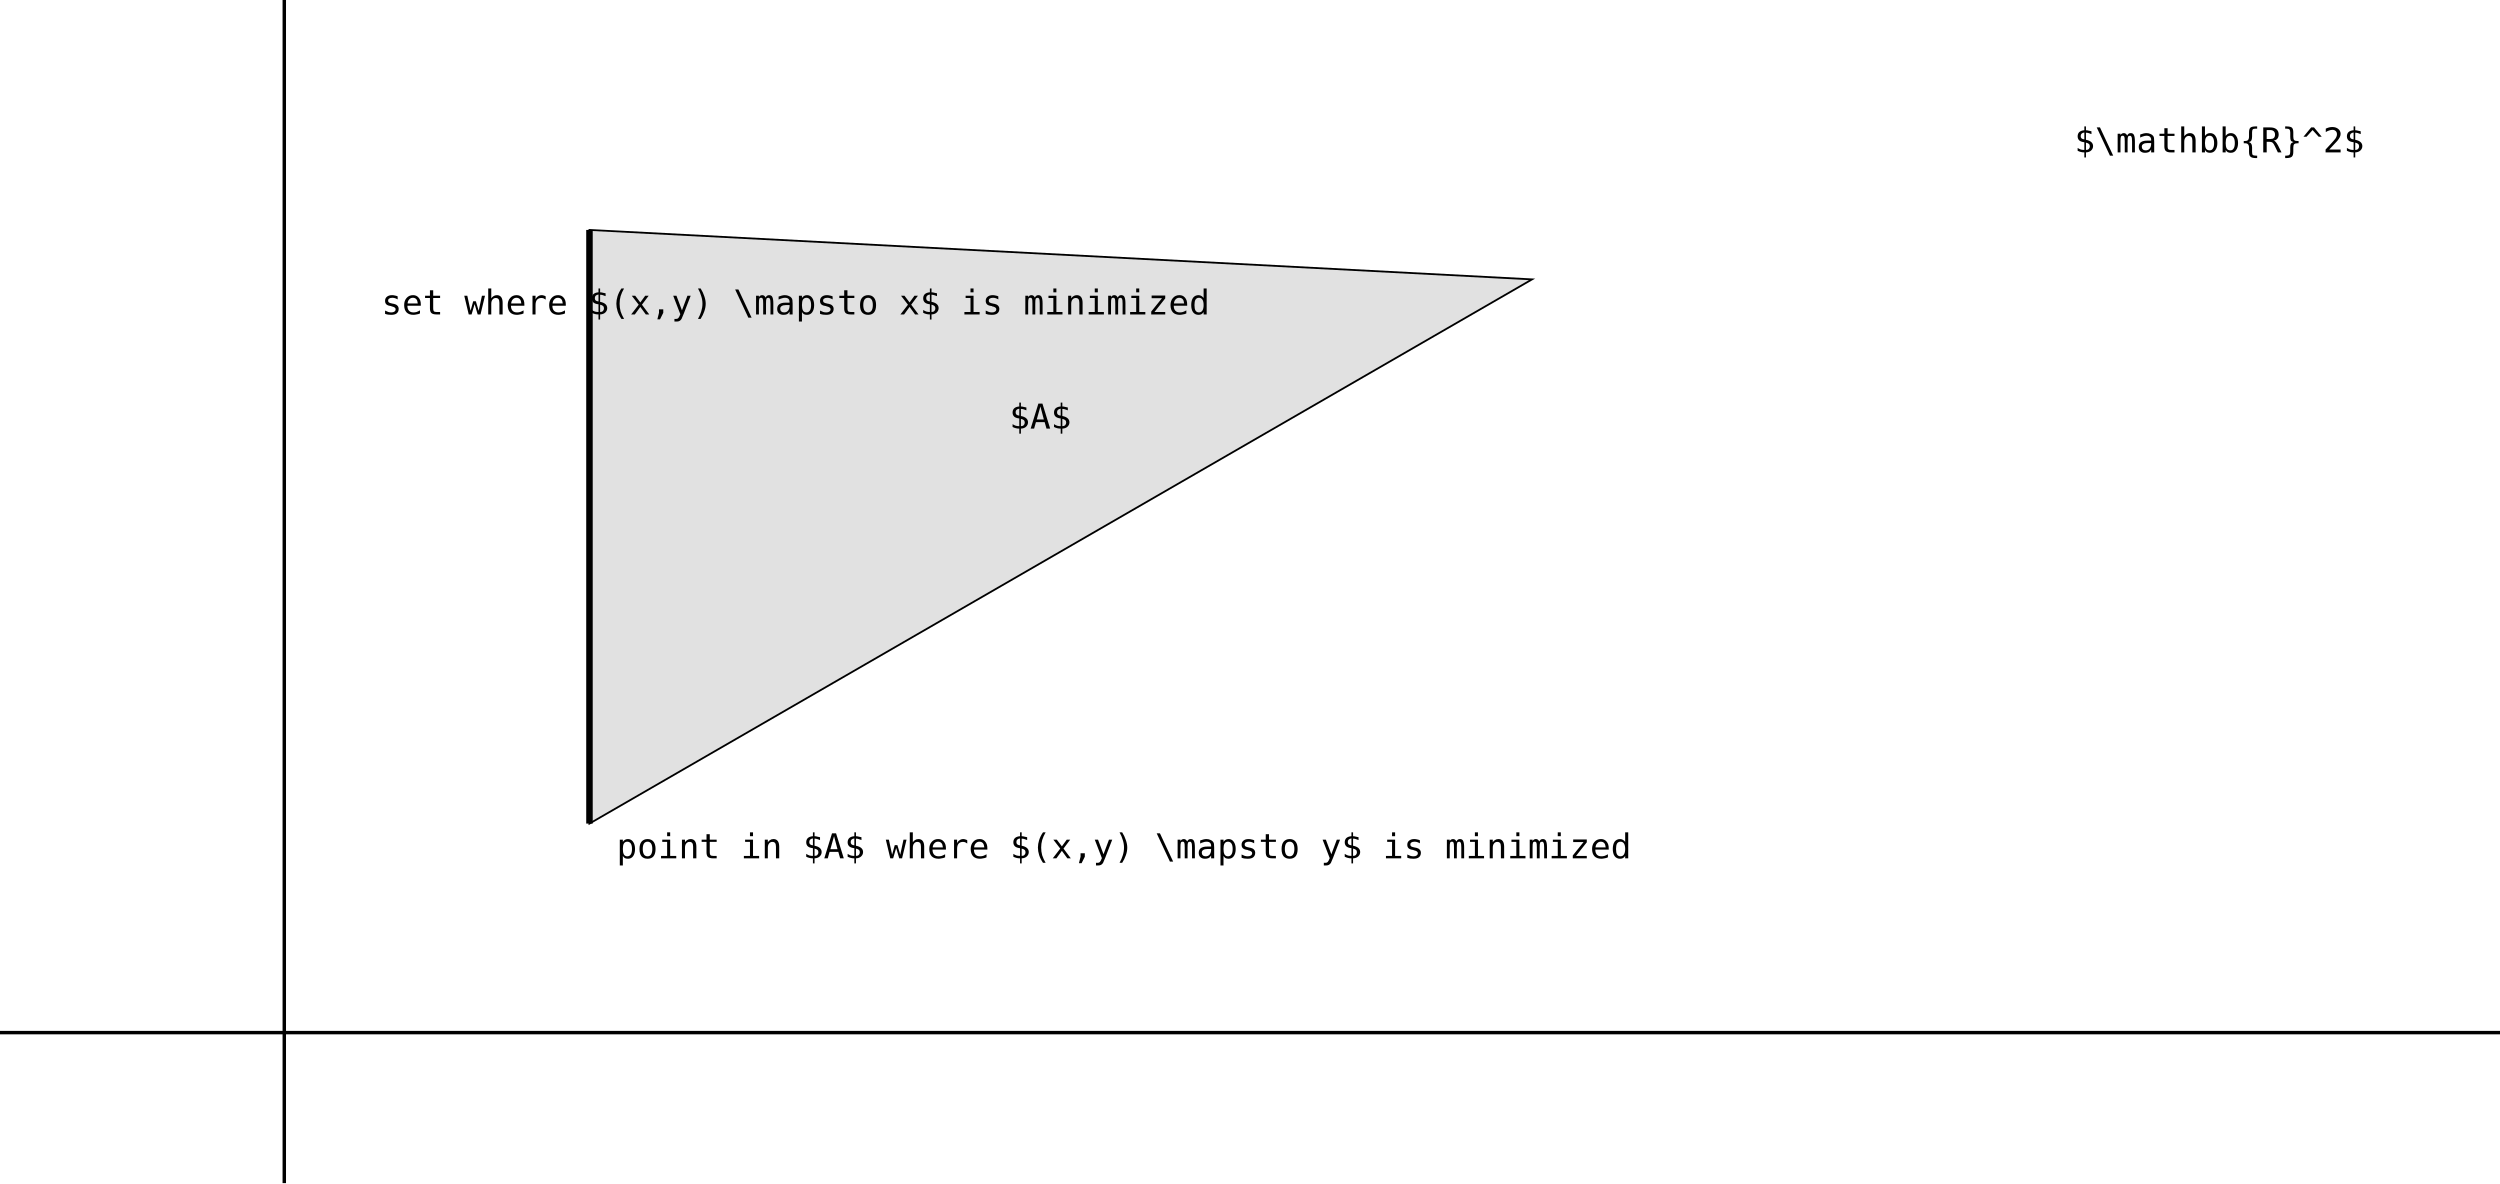
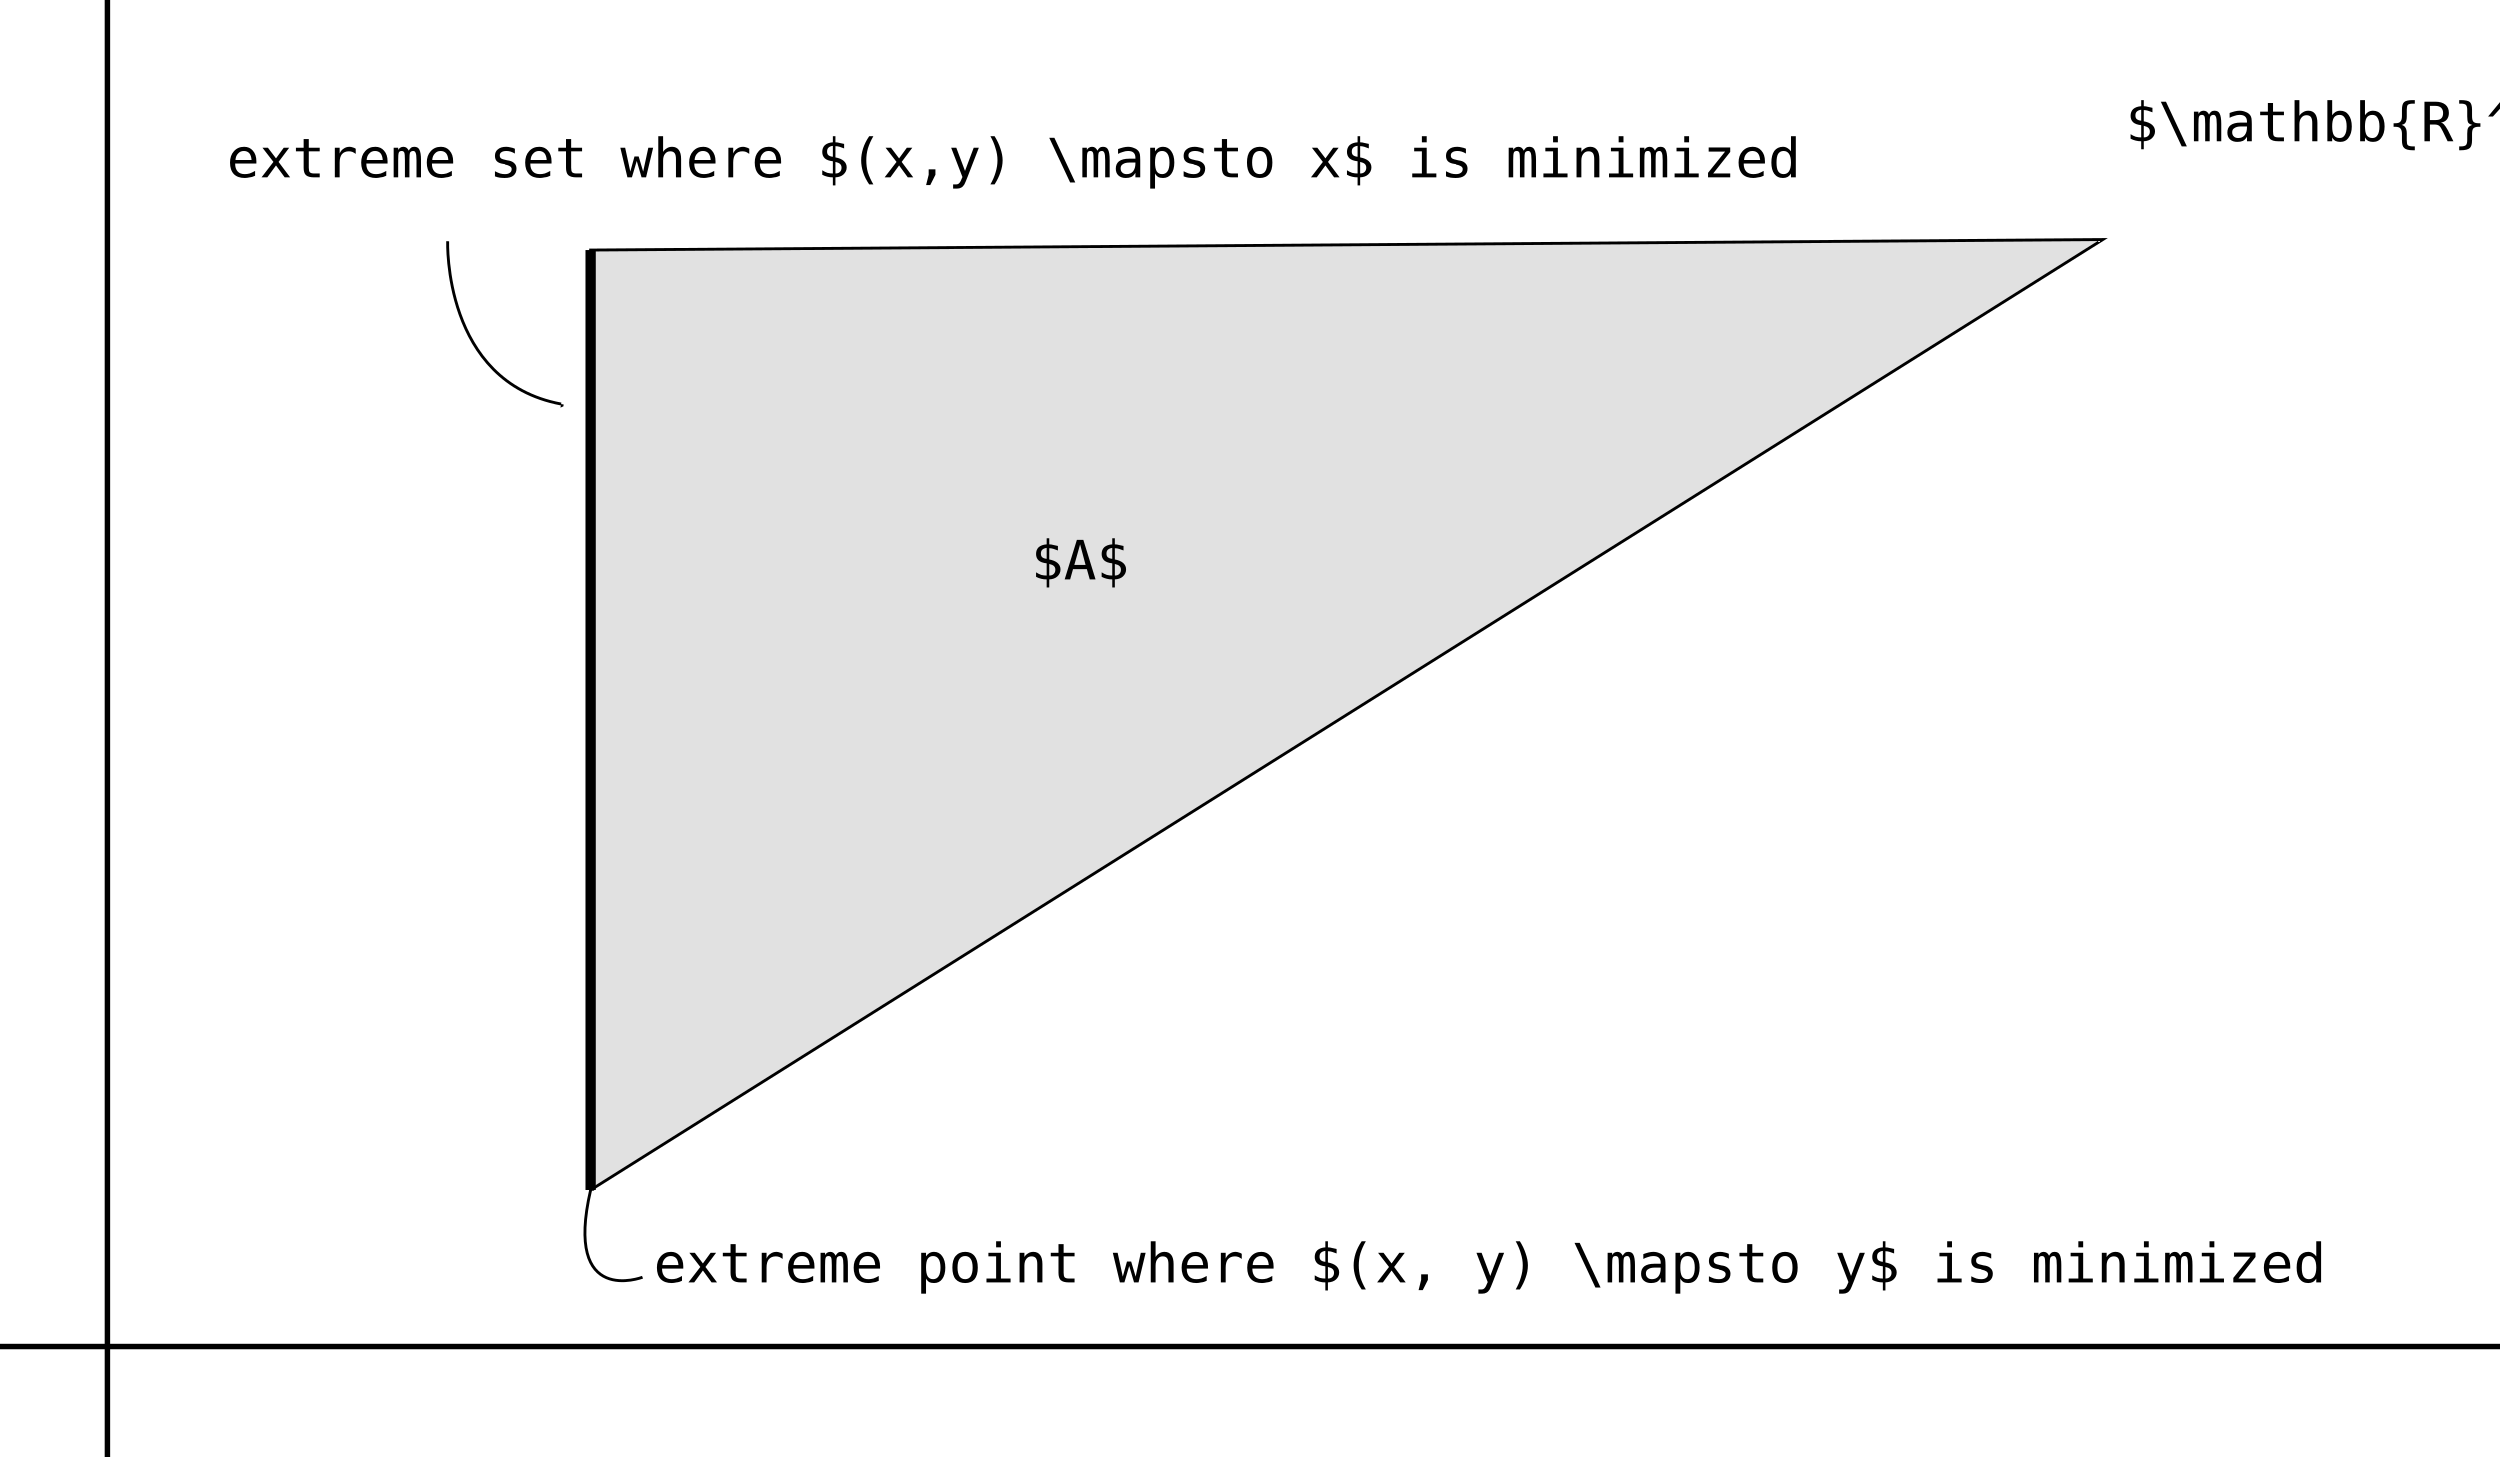
- <svg xmlns="http://www.w3.org/2000/svg" width="192.367mm" height="91.037mm" viewBox="0 0 192.367 91.037" version="1.1" id="svg8">
-   <defs id="defs2" />
-   <g id="layer1" transform="translate(-8.042097,-196.3129)">
+ <svg xmlns="http://www.w3.org/2000/svg" width="121.494mm" height="70.803mm" viewBox="0 0 121.494 70.803" version="1.1" id="svg8">
+   <defs id="defs2">
+     <marker markerWidth="0.911" markerHeight="1.69" refX="0" refY="0" orient="auto-start-reverse" id="marker-arrow-0.5308">
+       <g id="g27" transform="scale(2.153529)">
+         <path id="path25" style="fill:none;stroke:#000000;stroke-width:0.6;stroke-linecap:round;stroke-linejoin:round;stroke-miterlimit:10;stroke-dasharray:none;stroke-opacity:1" d="M -1.554,2.072 C -1.425,1.295 0,0.13 0.389,0 0,-0.13 -1.425,-1.295 -1.554,-2.072" />
+       </g>
+     </marker>
+     <marker markerWidth="0.911" markerHeight="1.69" refX="0" refY="0" orient="auto-start-reverse" id="marker-arrow-0.5308-3">
+       <g id="g44" transform="scale(2.153529)">
+         <path id="path42" style="fill:none;stroke:#000000;stroke-width:0.6;stroke-linecap:round;stroke-linejoin:round;stroke-miterlimit:10;stroke-dasharray:none;stroke-opacity:1" d="M -1.554,2.072 C -1.425,1.295 0,0.13 0.389,0 0,-0.13 -1.425,-1.295 -1.554,-2.072" />
+       </g>
+     </marker>
+   </defs>
+   <g id="layer1" transform="translate(-24.69674,-201.8541)">
    <path style="fill:none;stroke:#000000;stroke-width:0.265px;stroke-linecap:butt;stroke-linejoin:miter;stroke-opacity:1" d="m 29.917,196.313 v 91.037" id="path8" />
-     <path style="fill:none;stroke:#000000;stroke-width:0.265px;stroke-linecap:butt;stroke-linejoin:miter;stroke-opacity:1" d="M 8.042,275.769 H 200.409" id="path10" />
-     <text id="text14" xml:space="preserve" style="font-size:2.646px;font-family:monospace;-inkscape-font-specification:'monospace, Normal';fill:#000000;fill-opacity:1;stroke:none;stroke-width:0.265" y="208.04" x="167.66">
-       <tspan id="tspan12" x="167.66" y="208.04" style="stroke-width:0.265">$\mathbb{R}^2$</tspan>
+     <path style="fill:none;stroke:#000000;stroke-width:0.265px;stroke-linecap:butt;stroke-linejoin:miter;stroke-opacity:1" d="M 7.703,267.292 H 200.07" id="path10" />
+     <text id="text14" xml:space="preserve" style="font-size:2.646px;font-family:monospace;-inkscape-font-specification:'monospace, Normal';fill:#000000;fill-opacity:1;stroke:none;stroke-width:0.265" y="208.718" x="127.99">
+       <tspan id="tspan12" x="127.99" y="208.718" style="stroke-width:0.265">$\mathbb{R}^2$</tspan>
    </text>
-     <path style="fill:#000000;fill-opacity:0.12;stroke:#000000;stroke-width:0.14;stroke-linecap:butt;stroke-linejoin:miter;stroke-dasharray:none;stroke-opacity:1;marker-start:none;marker-end:none;stroke-miterlimit:4" d="m 53.4,214.006 v 45.679 l 72.529,-41.875 z" id="path26" />
-     <text id="text38" xml:space="preserve" style="font-size:2.646px;font-family:monospace;-inkscape-font-specification:'monospace, Normal';fill:#000000;fill-opacity:1;stroke:none;stroke-width:0.265" y="229.292" x="85.706">
-       <tspan id="tspan36" x="85.706" y="229.292" style="stroke-width:0.265">$A$</tspan>
+     <path style="fill:#000000;fill-opacity:0.12;stroke:#000000;stroke-width:0.14;stroke-linecap:butt;stroke-linejoin:miter;stroke-miterlimit:4;stroke-dasharray:none;stroke-opacity:1;marker-start:none;marker-end:none" d="m 53.4,214.006 v 45.679 l 73.488,-46.19 z" id="path26" />
+     <text id="text38" xml:space="preserve" style="font-size:2.646px;font-family:monospace;-inkscape-font-specification:'monospace, Normal';fill:#000000;fill-opacity:1;stroke:none;stroke-width:0.265" y="230.011" x="74.798">
+       <tspan id="tspan36" x="74.798" y="230.011" style="stroke-width:0.265">$A$</tspan>
    </text>
-     <text id="text68" xml:space="preserve" style="font-size:2.646px;font-family:monospace;-inkscape-font-specification:'monospace, Normal';fill:#000000;fill-opacity:1;stroke:none;stroke-width:0.265" y="220.506" x="37.39">
-       <tspan id="tspan66" x="37.39" y="220.506" style="stroke-width:0.265">set where $(x,y) \mapsto x$ is minimized</tspan>
+     <path id="path839" d="m 53.4,214.006 v 45.679 z" style="fill:#000000;fill-opacity:0.12;stroke:#000000;stroke-width:0.5;stroke-linecap:butt;stroke-linejoin:miter;stroke-miterlimit:4;stroke-dasharray:none;stroke-opacity:1;marker-start:none;marker-end:none" />
+     <path style="fill:none;fill-opacity:1;stroke:#000000;stroke-width:0.14;stroke-linecap:butt;stroke-linejoin:miter;stroke-dasharray:none;stroke-opacity:1;marker-start:none;marker-end:url(#marker-arrow-0.5308)" d="m 46.452,213.577 c 0,0 -0.24,6.833 5.514,7.912" id="path23" />
+     <path style="fill:none;fill-opacity:1;stroke:#000000;stroke-width:0.14;stroke-linecap:butt;stroke-linejoin:miter;stroke-dasharray:none;stroke-opacity:1;marker-start:none;marker-end:url(#marker-arrow-0.5308)" d="m 55.922,263.924 c 0,0 -3.846,1.471 -2.522,-4.239" id="path40" />
+     <text id="text59" xml:space="preserve" style="font-size:2.646px;font-family:monospace;-inkscape-font-specification:'monospace, Normal';fill:#000000;fill-opacity:1;stroke:none;stroke-width:0.265" x="35.717" y="210.471">
+       <tspan id="tspan57" x="35.717" y="210.471" style="stroke-width:0.265">extreme set where $(x,y) \mapsto x$ is minimized</tspan>
    </text>
-     <text id="text82" xml:space="preserve" style="font-size:2.646px;font-family:monospace;-inkscape-font-specification:'monospace, Normal';fill:#000000;fill-opacity:1;stroke:none;stroke-width:0.265" y="262.359" x="55.486">
-       <tspan id="tspan80" x="55.486" y="262.359" style="stroke-width:0.265">point in $A$ where $(x,y) \mapsto y$ is minimized</tspan>
+     <text id="text73" xml:space="preserve" style="font-size:2.646px;font-family:monospace;-inkscape-font-specification:'monospace, Normal';fill:#000000;fill-opacity:1;stroke:none;stroke-width:0.265" x="56.463" y="264.175">
+       <tspan id="tspan71" x="56.463" y="264.175" style="stroke-width:0.265">extreme point where $(x, y) \mapsto y$ is minimized</tspan>
    </text>
-     <path style="fill:#000000;fill-opacity:0.12;stroke:#000000;stroke-width:0.529;stroke-linecap:butt;stroke-linejoin:miter;stroke-miterlimit:4;stroke-dasharray:none;stroke-opacity:1;marker-start:none;marker-end:none" d="M 0.265,0.279 V 172.924 L 274.389,14.658 Z" id="path26-3" />
-     <path id="path839" d="m 53.4,214.006 v 45.679 z" style="fill:#000000;fill-opacity:0.12;stroke:#000000;stroke-width:0.5;stroke-linecap:butt;stroke-linejoin:miter;stroke-miterlimit:4;stroke-dasharray:none;stroke-opacity:1;marker-start:none;marker-end:none" />
  </g>
</svg>
